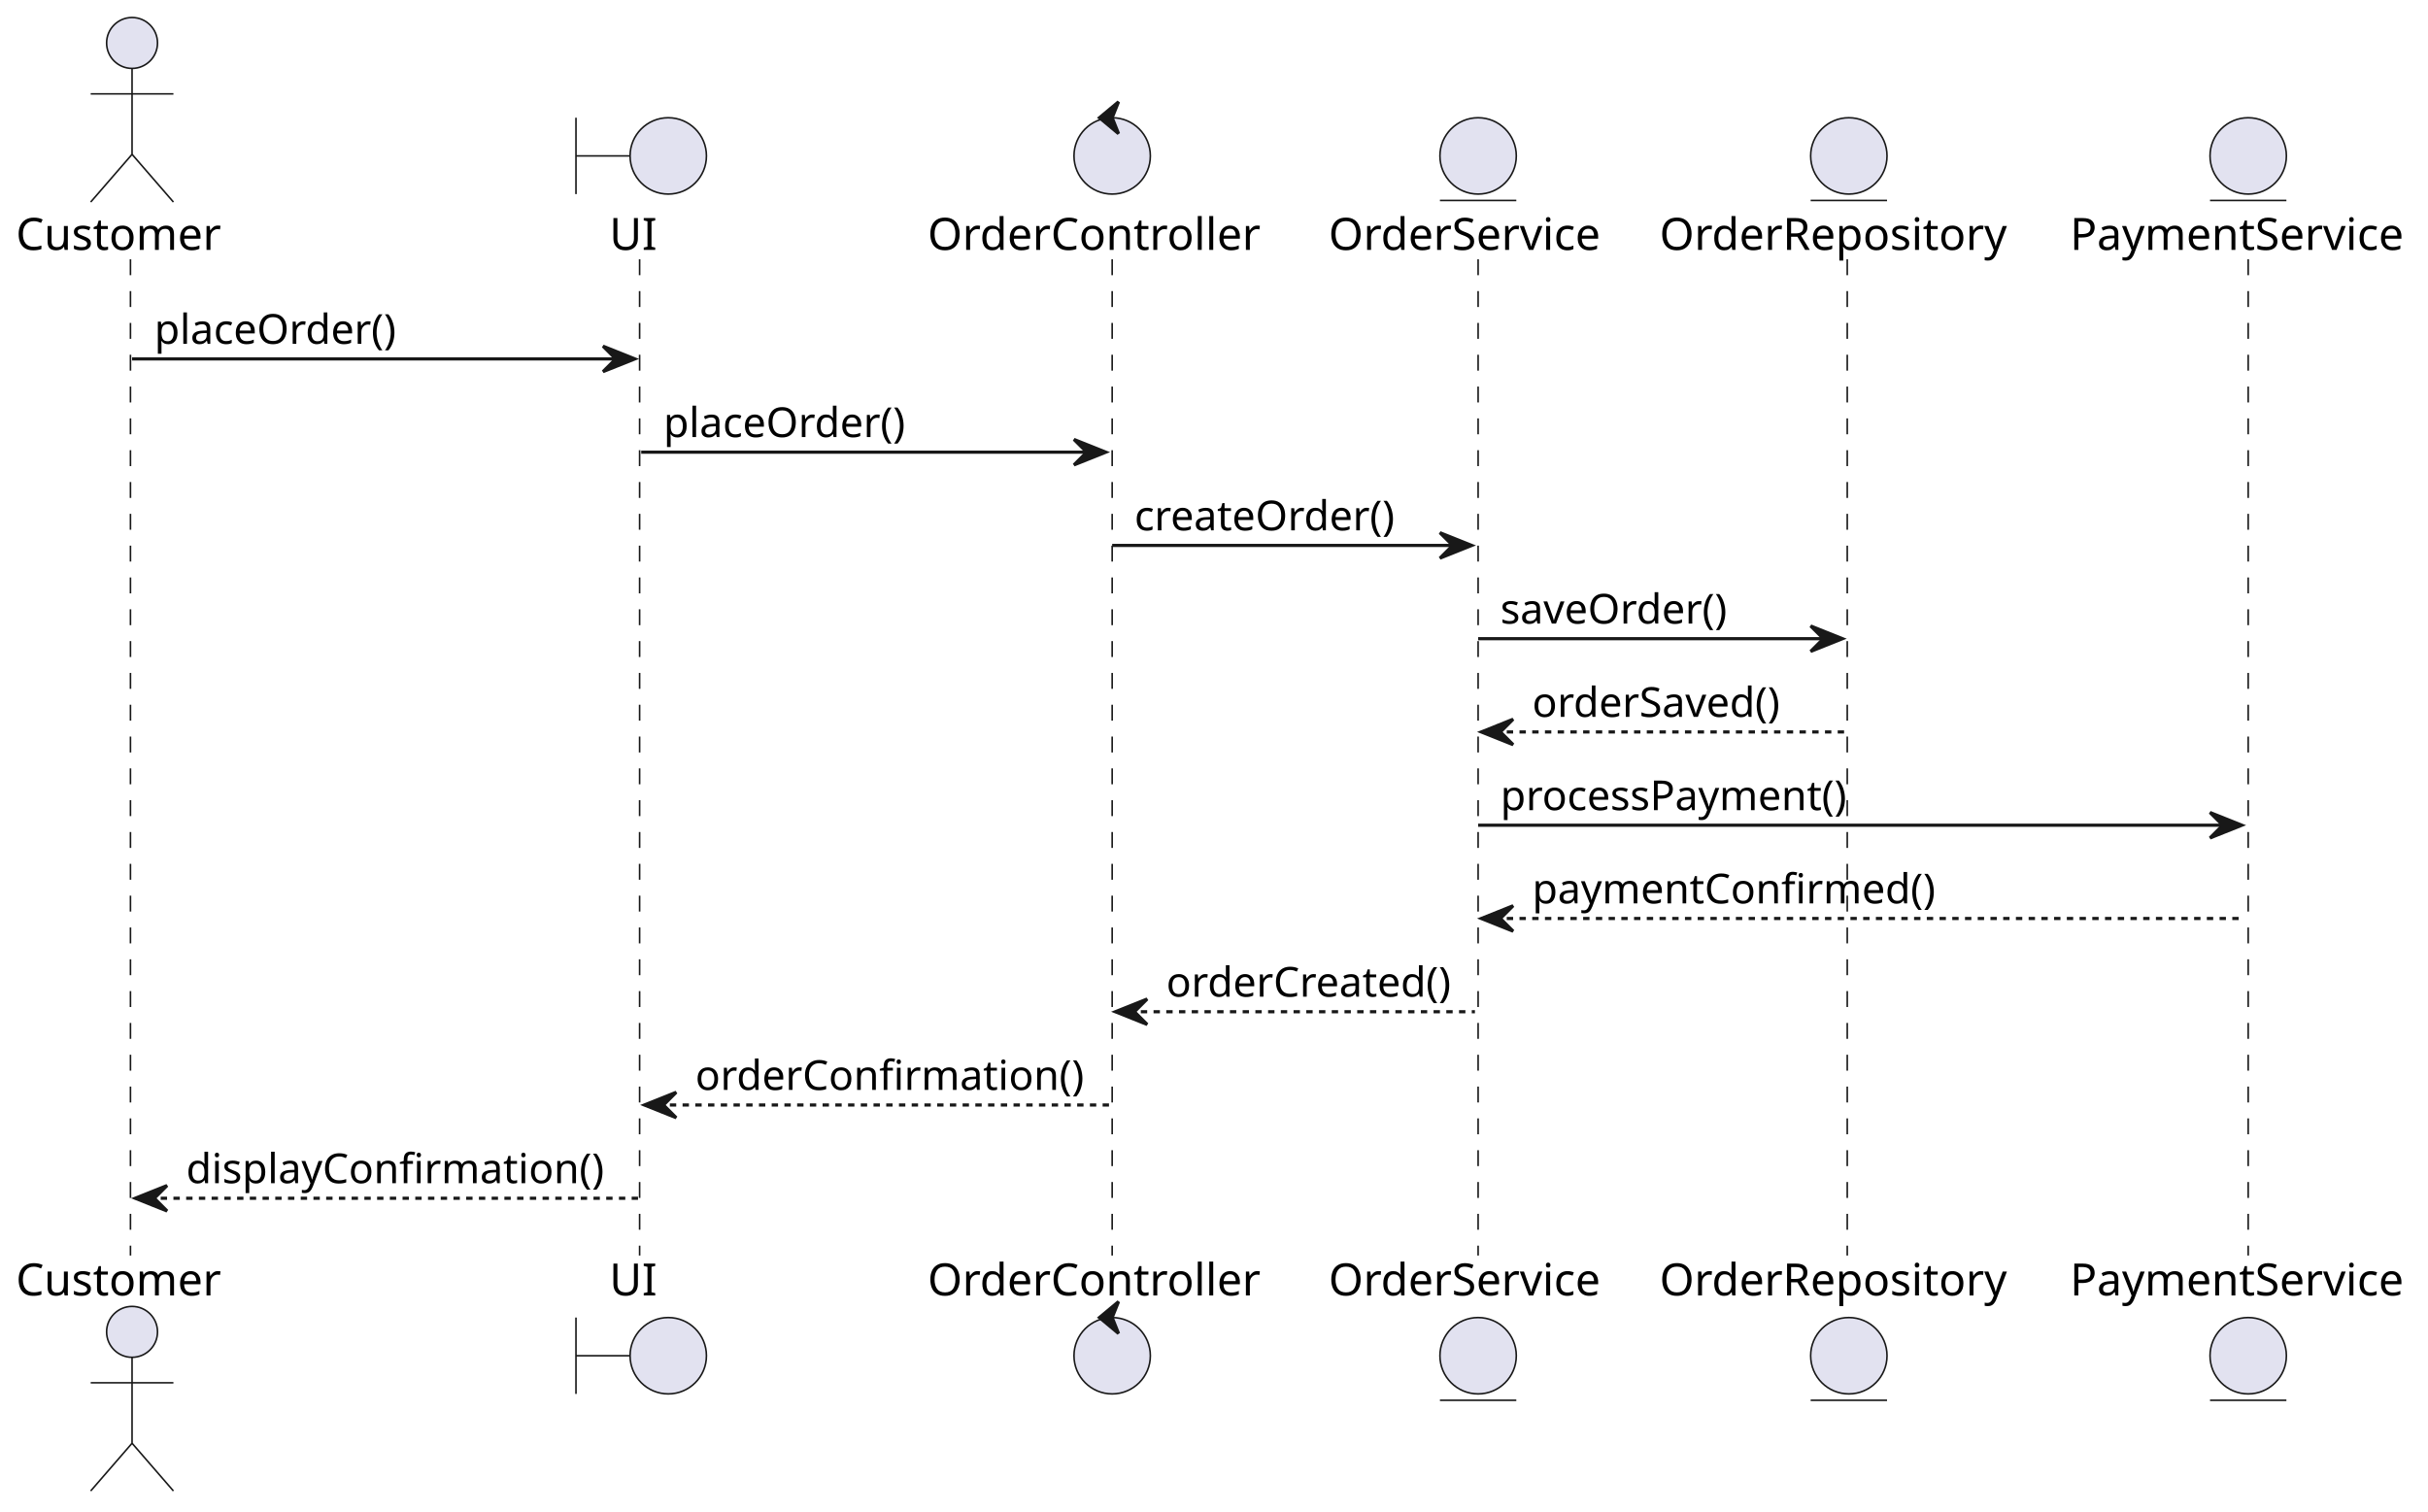
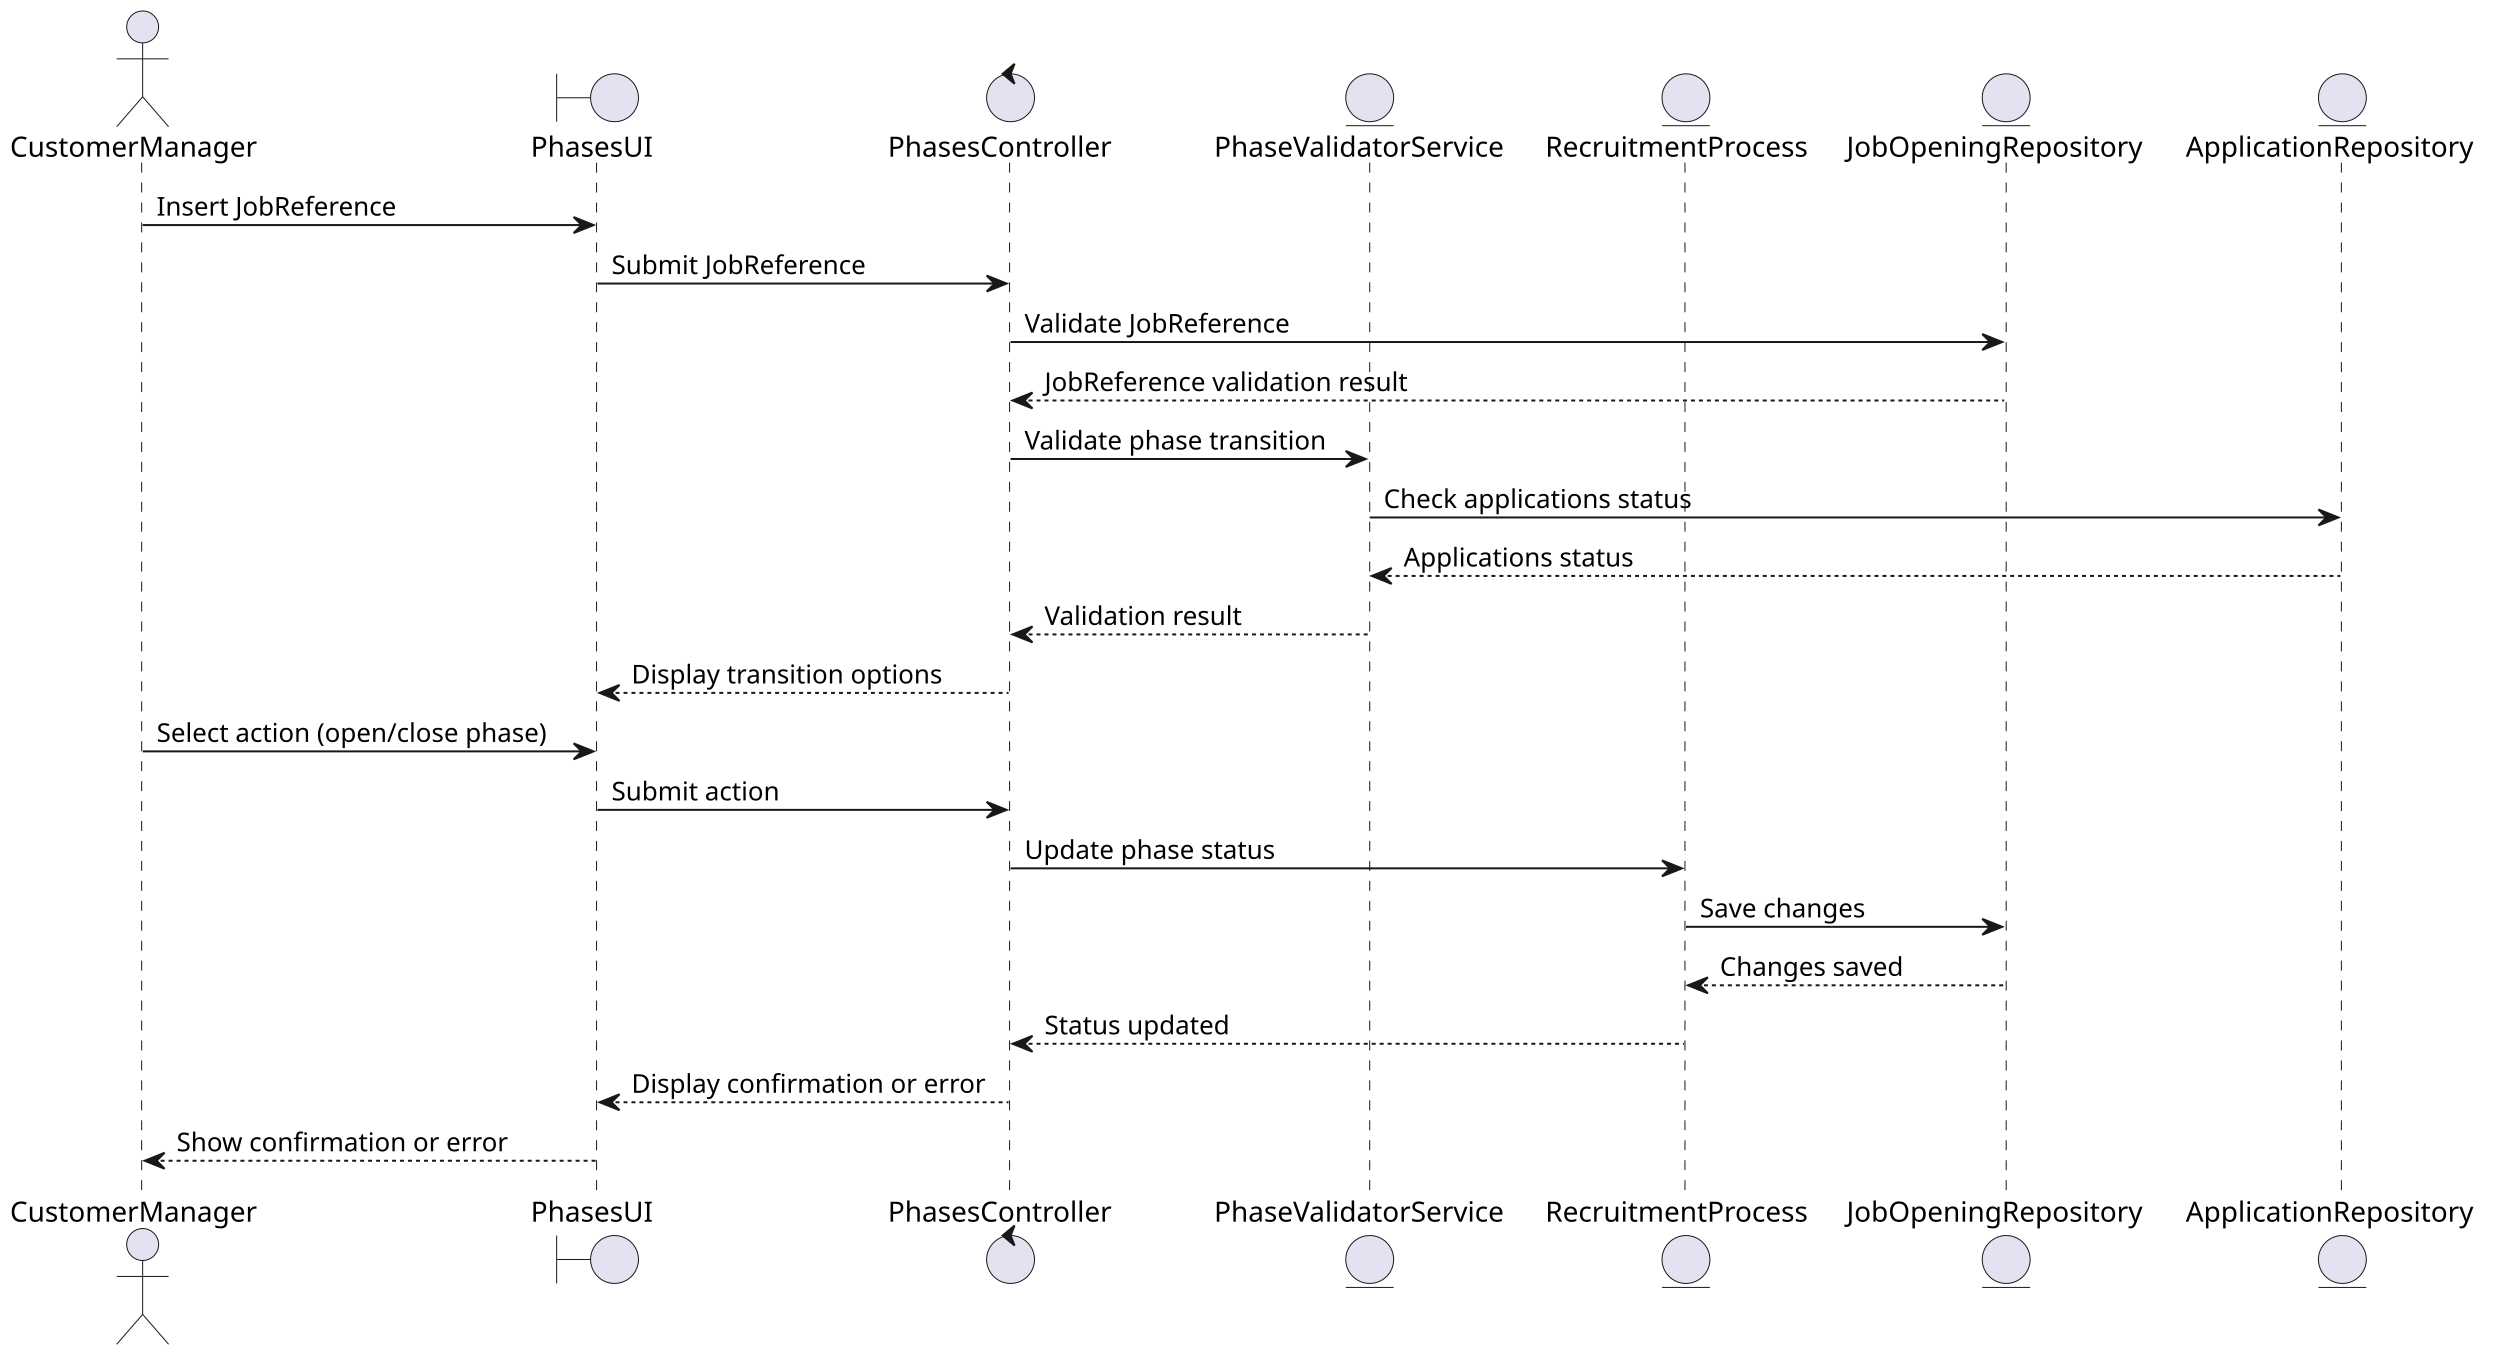
- <svg xmlns="http://www.w3.org/2000/svg" contentStyleType="text/css" height="475px" preserveAspectRatio="none" style="width:763px;height:475px;background:#FFFFFF;" version="1.1" viewBox="0 0 763 475" width="763px" zoomAndPan="magnify">
+ <svg xmlns="http://www.w3.org/2000/svg" contentStyleType="text/css" height="680px" preserveAspectRatio="none" style="width:1253px;height:680px;background:#FFFFFF;" version="1.1" viewBox="0 0 1253 680" width="1253px" zoomAndPan="magnify">
  <defs />
  <g>
-     <line style="stroke:#181818;stroke-width:0.5;stroke-dasharray:5.0,5.0;" x1="41" x2="41" y1="81.488" y2="394.594" />
-     <line style="stroke:#181818;stroke-width:0.5;stroke-dasharray:5.0,5.0;" x1="201" x2="201" y1="81.488" y2="394.594" />
-     <line style="stroke:#181818;stroke-width:0.5;stroke-dasharray:5.0,5.0;" x1="349.5" x2="349.5" y1="81.488" y2="394.594" />
-     <line style="stroke:#181818;stroke-width:0.5;stroke-dasharray:5.0,5.0;" x1="464.5" x2="464.5" y1="81.488" y2="394.594" />
-     <line style="stroke:#181818;stroke-width:0.5;stroke-dasharray:5.0,5.0;" x1="580.5" x2="580.5" y1="81.488" y2="394.594" />
-     <line style="stroke:#181818;stroke-width:0.5;stroke-dasharray:5.0,5.0;" x1="706.5" x2="706.5" y1="81.488" y2="394.594" />
-     <text fill="#000000" font-family="sans-serif" font-size="14" lengthAdjust="spacing" textLength="67" x="5" y="78.535">Customer</text>
-     <ellipse cx="41.5" cy="13.5" fill="#E2E2F0" rx="8" ry="8" style="stroke:#181818;stroke-width:0.5;" />
-     <path d="M41.5,21.5 L41.5,48.5 M28.5,29.5 L54.5,29.5 M41.5,48.5 L28.5,63.5 M41.5,48.5 L54.5,63.5 " fill="none" style="stroke:#181818;stroke-width:0.5;" />
-     <text fill="#000000" font-family="sans-serif" font-size="14" lengthAdjust="spacing" textLength="67" x="5" y="407.129">Customer</text>
-     <ellipse cx="41.5" cy="418.582" fill="#E2E2F0" rx="8" ry="8" style="stroke:#181818;stroke-width:0.5;" />
-     <path d="M41.5,426.582 L41.5,453.582 M28.5,434.582 L54.5,434.582 M41.5,453.582 L28.5,468.582 M41.5,453.582 L54.5,468.582 " fill="none" style="stroke:#181818;stroke-width:0.5;" />
-     <text fill="#000000" font-family="sans-serif" font-size="14" lengthAdjust="spacing" textLength="14" x="191.5" y="78.535">UI</text>
-     <path d="M181,37 L181,61 M181,49 L198,49 " fill="none" style="stroke:#181818;stroke-width:0.5;" />
-     <ellipse cx="210" cy="49" fill="#E2E2F0" rx="12" ry="12" style="stroke:#181818;stroke-width:0.5;" />
-     <text fill="#000000" font-family="sans-serif" font-size="14" lengthAdjust="spacing" textLength="14" x="191.5" y="407.129">UI</text>
-     <path d="M181,414.082 L181,438.082 M181,426.082 L198,426.082 " fill="none" style="stroke:#181818;stroke-width:0.5;" />
-     <ellipse cx="210" cy="426.082" fill="#E2E2F0" rx="12" ry="12" style="stroke:#181818;stroke-width:0.5;" />
-     <text fill="#000000" font-family="sans-serif" font-size="14" lengthAdjust="spacing" textLength="110" x="291.5" y="78.535">OrderController</text>
-     <ellipse cx="349.5" cy="49" fill="#E2E2F0" rx="12" ry="12" style="stroke:#181818;stroke-width:0.5;" />
-     <polygon fill="#181818" points="345.5,37,351.5,32,349.5,37,351.5,42,345.5,37" style="stroke:#181818;stroke-width:1.0;" />
-     <text fill="#000000" font-family="sans-serif" font-size="14" lengthAdjust="spacing" textLength="110" x="291.5" y="407.129">OrderController</text>
-     <ellipse cx="349.5" cy="426.082" fill="#E2E2F0" rx="12" ry="12" style="stroke:#181818;stroke-width:0.5;" />
-     <polygon fill="#181818" points="345.5,414.082,351.5,409.082,349.5,414.082,351.5,419.082,345.5,414.082" style="stroke:#181818;stroke-width:1.0;" />
-     <text fill="#000000" font-family="sans-serif" font-size="14" lengthAdjust="spacing" textLength="88" x="417.5" y="78.535">OrderService</text>
-     <ellipse cx="464.5" cy="49" fill="#E2E2F0" rx="12" ry="12" style="stroke:#181818;stroke-width:0.5;" />
-     <line style="stroke:#181818;stroke-width:0.5;" x1="452.5" x2="476.5" y1="63" y2="63" />
-     <text fill="#000000" font-family="sans-serif" font-size="14" lengthAdjust="spacing" textLength="88" x="417.5" y="407.129">OrderService</text>
-     <ellipse cx="464.5" cy="426.082" fill="#E2E2F0" rx="12" ry="12" style="stroke:#181818;stroke-width:0.5;" />
-     <line style="stroke:#181818;stroke-width:0.5;" x1="452.5" x2="476.5" y1="440.082" y2="440.082" />
-     <text fill="#000000" font-family="sans-serif" font-size="14" lengthAdjust="spacing" textLength="113" x="521.5" y="78.535">OrderRepository</text>
-     <ellipse cx="581" cy="49" fill="#E2E2F0" rx="12" ry="12" style="stroke:#181818;stroke-width:0.5;" />
-     <line style="stroke:#181818;stroke-width:0.5;" x1="569" x2="593" y1="63" y2="63" />
-     <text fill="#000000" font-family="sans-serif" font-size="14" lengthAdjust="spacing" textLength="113" x="521.5" y="407.129">OrderRepository</text>
-     <ellipse cx="581" cy="426.082" fill="#E2E2F0" rx="12" ry="12" style="stroke:#181818;stroke-width:0.5;" />
-     <line style="stroke:#181818;stroke-width:0.5;" x1="569" x2="593" y1="440.082" y2="440.082" />
-     <text fill="#000000" font-family="sans-serif" font-size="14" lengthAdjust="spacing" textLength="106" x="650.5" y="78.535">PaymentService</text>
-     <ellipse cx="706.5" cy="49" fill="#E2E2F0" rx="12" ry="12" style="stroke:#181818;stroke-width:0.5;" />
-     <line style="stroke:#181818;stroke-width:0.5;" x1="694.5" x2="718.5" y1="63" y2="63" />
-     <text fill="#000000" font-family="sans-serif" font-size="14" lengthAdjust="spacing" textLength="106" x="650.5" y="407.129">PaymentService</text>
-     <ellipse cx="706.5" cy="426.082" fill="#E2E2F0" rx="12" ry="12" style="stroke:#181818;stroke-width:0.5;" />
-     <line style="stroke:#181818;stroke-width:0.5;" x1="694.5" x2="718.5" y1="440.082" y2="440.082" />
-     <polygon fill="#181818" points="189.5,108.799,199.5,112.799,189.5,116.799,193.5,112.799" style="stroke:#181818;stroke-width:1.0;" />
-     <line style="stroke:#181818;stroke-width:1.0;" x1="41.5" x2="195.5" y1="112.799" y2="112.799" />
-     <text fill="#000000" font-family="sans-serif" font-size="13" lengthAdjust="spacing" textLength="76" x="48.5" y="108.057">placeOrder()</text>
-     <polygon fill="#181818" points="337.5,138.109,347.5,142.109,337.5,146.109,341.5,142.109" style="stroke:#181818;stroke-width:1.0;" />
-     <line style="stroke:#181818;stroke-width:1.0;" x1="201.5" x2="343.5" y1="142.109" y2="142.109" />
-     <text fill="#000000" font-family="sans-serif" font-size="13" lengthAdjust="spacing" textLength="76" x="208.5" y="137.367">placeOrder()</text>
-     <polygon fill="#181818" points="452.5,167.42,462.5,171.42,452.5,175.42,456.5,171.42" style="stroke:#181818;stroke-width:1.0;" />
-     <line style="stroke:#181818;stroke-width:1.0;" x1="349.5" x2="458.5" y1="171.42" y2="171.42" />
-     <text fill="#000000" font-family="sans-serif" font-size="13" lengthAdjust="spacing" textLength="81" x="356.5" y="166.678">createOrder()</text>
-     <polygon fill="#181818" points="569,196.731,579,200.731,569,204.731,573,200.731" style="stroke:#181818;stroke-width:1.0;" />
-     <line style="stroke:#181818;stroke-width:1.0;" x1="464.5" x2="575" y1="200.731" y2="200.731" />
-     <text fill="#000000" font-family="sans-serif" font-size="13" lengthAdjust="spacing" textLength="71" x="471.5" y="195.988">saveOrder()</text>
-     <polygon fill="#181818" points="475.5,226.041,465.5,230.041,475.5,234.041,471.5,230.041" style="stroke:#181818;stroke-width:1.0;" />
-     <line style="stroke:#181818;stroke-width:1.0;stroke-dasharray:2.0,2.0;" x1="469.5" x2="580" y1="230.041" y2="230.041" />
-     <text fill="#000000" font-family="sans-serif" font-size="13" lengthAdjust="spacing" textLength="77" x="481.5" y="225.299">orderSaved()</text>
-     <polygon fill="#181818" points="694.5,255.352,704.5,259.352,694.5,263.352,698.5,259.352" style="stroke:#181818;stroke-width:1.0;" />
-     <line style="stroke:#181818;stroke-width:1.0;" x1="464.5" x2="700.5" y1="259.352" y2="259.352" />
-     <text fill="#000000" font-family="sans-serif" font-size="13" lengthAdjust="spacing" textLength="110" x="471.5" y="254.609">processPayment()</text>
-     <polygon fill="#181818" points="475.5,284.662,465.5,288.662,475.5,292.662,471.5,288.662" style="stroke:#181818;stroke-width:1.0;" />
-     <line style="stroke:#181818;stroke-width:1.0;stroke-dasharray:2.0,2.0;" x1="469.5" x2="705.5" y1="288.662" y2="288.662" />
-     <text fill="#000000" font-family="sans-serif" font-size="13" lengthAdjust="spacing" textLength="128" x="481.5" y="283.92">paymentConfirmed()</text>
-     <polygon fill="#181818" points="360.5,313.973,350.5,317.973,360.5,321.973,356.5,317.973" style="stroke:#181818;stroke-width:1.0;" />
-     <line style="stroke:#181818;stroke-width:1.0;stroke-dasharray:2.0,2.0;" x1="354.5" x2="463.5" y1="317.973" y2="317.973" />
-     <text fill="#000000" font-family="sans-serif" font-size="13" lengthAdjust="spacing" textLength="89" x="366.5" y="313.231">orderCreated()</text>
-     <polygon fill="#181818" points="212.5,343.283,202.5,347.283,212.5,351.283,208.5,347.283" style="stroke:#181818;stroke-width:1.0;" />
-     <line style="stroke:#181818;stroke-width:1.0;stroke-dasharray:2.0,2.0;" x1="206.5" x2="348.5" y1="347.283" y2="347.283" />
-     <text fill="#000000" font-family="sans-serif" font-size="13" lengthAdjust="spacing" textLength="124" x="218.5" y="342.541">orderConfirmation()</text>
-     <polygon fill="#181818" points="52.5,372.594,42.5,376.594,52.5,380.594,48.5,376.594" style="stroke:#181818;stroke-width:1.0;" />
-     <line style="stroke:#181818;stroke-width:1.0;stroke-dasharray:2.0,2.0;" x1="46.5" x2="200.5" y1="376.594" y2="376.594" />
-     <text fill="#000000" font-family="sans-serif" font-size="13" lengthAdjust="spacing" textLength="136" x="58.5" y="371.852">displayConfirmation()</text>
+     <line style="stroke:#181818;stroke-width:0.5;stroke-dasharray:5.0,5.0;" x1="71" x2="71" y1="81.488" y2="599.768" />
+     <line style="stroke:#181818;stroke-width:0.5;stroke-dasharray:5.0,5.0;" x1="299" x2="299" y1="81.488" y2="599.768" />
+     <line style="stroke:#181818;stroke-width:0.5;stroke-dasharray:5.0,5.0;" x1="506" x2="506" y1="81.488" y2="599.768" />
+     <line style="stroke:#181818;stroke-width:0.5;stroke-dasharray:5.0,5.0;" x1="686.5" x2="686.5" y1="81.488" y2="599.768" />
+     <line style="stroke:#181818;stroke-width:0.5;stroke-dasharray:5.0,5.0;" x1="844.5" x2="844.5" y1="81.488" y2="599.768" />
+     <line style="stroke:#181818;stroke-width:0.5;stroke-dasharray:5.0,5.0;" x1="1005.5" x2="1005.5" y1="81.488" y2="599.768" />
+     <line style="stroke:#181818;stroke-width:0.5;stroke-dasharray:5.0,5.0;" x1="1173.5" x2="1173.5" y1="81.488" y2="599.768" />
+     <text fill="#000000" font-family="sans-serif" font-size="14" lengthAdjust="spacing" textLength="127" x="5" y="78.535">CustomerManager</text>
+     <ellipse cx="71.5" cy="13.5" fill="#E2E2F0" rx="8" ry="8" style="stroke:#181818;stroke-width:0.5;" />
+     <path d="M71.5,21.5 L71.5,48.5 M58.5,29.5 L84.5,29.5 M71.5,48.5 L58.5,63.5 M71.5,48.5 L84.5,63.5 " fill="none" style="stroke:#181818;stroke-width:0.5;" />
+     <text fill="#000000" font-family="sans-serif" font-size="14" lengthAdjust="spacing" textLength="127" x="5" y="612.303">CustomerManager</text>
+     <ellipse cx="71.5" cy="623.756" fill="#E2E2F0" rx="8" ry="8" style="stroke:#181818;stroke-width:0.5;" />
+     <path d="M71.5,631.756 L71.5,658.756 M58.5,639.756 L84.5,639.756 M71.5,658.756 L58.5,673.756 M71.5,658.756 L84.5,673.756 " fill="none" style="stroke:#181818;stroke-width:0.5;" />
+     <text fill="#000000" font-family="sans-serif" font-size="14" lengthAdjust="spacing" textLength="61" x="266" y="78.535">PhasesUI</text>
+     <path d="M279,37 L279,61 M279,49 L296,49 " fill="none" style="stroke:#181818;stroke-width:0.5;" />
+     <ellipse cx="308" cy="49" fill="#E2E2F0" rx="12" ry="12" style="stroke:#181818;stroke-width:0.5;" />
+     <text fill="#000000" font-family="sans-serif" font-size="14" lengthAdjust="spacing" textLength="61" x="266" y="612.303">PhasesUI</text>
+     <path d="M279,619.256 L279,643.256 M279,631.256 L296,631.256 " fill="none" style="stroke:#181818;stroke-width:0.5;" />
+     <ellipse cx="308" cy="631.256" fill="#E2E2F0" rx="12" ry="12" style="stroke:#181818;stroke-width:0.5;" />
+     <text fill="#000000" font-family="sans-serif" font-size="14" lengthAdjust="spacing" textLength="117" x="445" y="78.535">PhasesController</text>
+     <ellipse cx="506.5" cy="49" fill="#E2E2F0" rx="12" ry="12" style="stroke:#181818;stroke-width:0.5;" />
+     <polygon fill="#181818" points="502.5,37,508.5,32,506.5,37,508.5,42,502.5,37" style="stroke:#181818;stroke-width:1.0;" />
+     <text fill="#000000" font-family="sans-serif" font-size="14" lengthAdjust="spacing" textLength="117" x="445" y="612.303">PhasesController</text>
+     <ellipse cx="506.5" cy="631.256" fill="#E2E2F0" rx="12" ry="12" style="stroke:#181818;stroke-width:0.5;" />
+     <polygon fill="#181818" points="502.5,619.256,508.5,614.256,506.5,619.256,508.5,624.256,502.5,619.256" style="stroke:#181818;stroke-width:1.0;" />
+     <text fill="#000000" font-family="sans-serif" font-size="14" lengthAdjust="spacing" textLength="150" x="608.5" y="78.535">PhaseValidatorService</text>
+     <ellipse cx="686.5" cy="49" fill="#E2E2F0" rx="12" ry="12" style="stroke:#181818;stroke-width:0.5;" />
+     <line style="stroke:#181818;stroke-width:0.5;" x1="674.5" x2="698.5" y1="63" y2="63" />
+     <text fill="#000000" font-family="sans-serif" font-size="14" lengthAdjust="spacing" textLength="150" x="608.5" y="612.303">PhaseValidatorService</text>
+     <ellipse cx="686.5" cy="631.256" fill="#E2E2F0" rx="12" ry="12" style="stroke:#181818;stroke-width:0.5;" />
+     <line style="stroke:#181818;stroke-width:0.5;" x1="674.5" x2="698.5" y1="645.256" y2="645.256" />
+     <text fill="#000000" font-family="sans-serif" font-size="14" lengthAdjust="spacing" textLength="135" x="774.5" y="78.535">RecruitmentProcess</text>
+     <ellipse cx="845" cy="49" fill="#E2E2F0" rx="12" ry="12" style="stroke:#181818;stroke-width:0.5;" />
+     <line style="stroke:#181818;stroke-width:0.5;" x1="833" x2="857" y1="63" y2="63" />
+     <text fill="#000000" font-family="sans-serif" font-size="14" lengthAdjust="spacing" textLength="135" x="774.5" y="612.303">RecruitmentProcess</text>
+     <ellipse cx="845" cy="631.256" fill="#E2E2F0" rx="12" ry="12" style="stroke:#181818;stroke-width:0.5;" />
+     <line style="stroke:#181818;stroke-width:0.5;" x1="833" x2="857" y1="645.256" y2="645.256" />
+     <text fill="#000000" font-family="sans-serif" font-size="14" lengthAdjust="spacing" textLength="154" x="925.5" y="78.535">JobOpeningRepository</text>
+     <ellipse cx="1005.5" cy="49" fill="#E2E2F0" rx="12" ry="12" style="stroke:#181818;stroke-width:0.5;" />
+     <line style="stroke:#181818;stroke-width:0.5;" x1="993.5" x2="1017.5" y1="63" y2="63" />
+     <text fill="#000000" font-family="sans-serif" font-size="14" lengthAdjust="spacing" textLength="154" x="925.5" y="612.303">JobOpeningRepository</text>
+     <ellipse cx="1005.5" cy="631.256" fill="#E2E2F0" rx="12" ry="12" style="stroke:#181818;stroke-width:0.5;" />
+     <line style="stroke:#181818;stroke-width:0.5;" x1="993.5" x2="1017.5" y1="645.256" y2="645.256" />
+     <text fill="#000000" font-family="sans-serif" font-size="14" lengthAdjust="spacing" textLength="151" x="1095.5" y="78.535">ApplicationRepository</text>
+     <ellipse cx="1174" cy="49" fill="#E2E2F0" rx="12" ry="12" style="stroke:#181818;stroke-width:0.5;" />
+     <line style="stroke:#181818;stroke-width:0.5;" x1="1162" x2="1186" y1="63" y2="63" />
+     <text fill="#000000" font-family="sans-serif" font-size="14" lengthAdjust="spacing" textLength="151" x="1095.5" y="612.303">ApplicationRepository</text>
+     <ellipse cx="1174" cy="631.256" fill="#E2E2F0" rx="12" ry="12" style="stroke:#181818;stroke-width:0.5;" />
+     <line style="stroke:#181818;stroke-width:0.5;" x1="1162" x2="1186" y1="645.256" y2="645.256" />
+     <polygon fill="#181818" points="287.5,108.799,297.5,112.799,287.5,116.799,291.5,112.799" style="stroke:#181818;stroke-width:1.0;" />
+     <line style="stroke:#181818;stroke-width:1.0;" x1="71.5" x2="293.5" y1="112.799" y2="112.799" />
+     <text fill="#000000" font-family="sans-serif" font-size="13" lengthAdjust="spacing" textLength="121" x="78.5" y="108.057">Insert JobReference</text>
+     <polygon fill="#181818" points="494.5,138.109,504.5,142.109,494.5,146.109,498.5,142.109" style="stroke:#181818;stroke-width:1.0;" />
+     <line style="stroke:#181818;stroke-width:1.0;" x1="299.5" x2="500.5" y1="142.109" y2="142.109" />
+     <text fill="#000000" font-family="sans-serif" font-size="13" lengthAdjust="spacing" textLength="129" x="306.5" y="137.367">Submit JobReference</text>
+     <polygon fill="#181818" points="993.5,167.42,1003.5,171.42,993.5,175.42,997.5,171.42" style="stroke:#181818;stroke-width:1.0;" />
+     <line style="stroke:#181818;stroke-width:1.0;" x1="506.5" x2="999.5" y1="171.42" y2="171.42" />
+     <text fill="#000000" font-family="sans-serif" font-size="13" lengthAdjust="spacing" textLength="135" x="513.5" y="166.678">Validate JobReference</text>
+     <polygon fill="#181818" points="517.5,196.731,507.5,200.731,517.5,204.731,513.5,200.731" style="stroke:#181818;stroke-width:1.0;" />
+     <line style="stroke:#181818;stroke-width:1.0;stroke-dasharray:2.0,2.0;" x1="511.5" x2="1004.5" y1="200.731" y2="200.731" />
+     <text fill="#000000" font-family="sans-serif" font-size="13" lengthAdjust="spacing" textLength="187" x="523.5" y="195.988">JobReference validation result</text>
+     <polygon fill="#181818" points="674.5,226.041,684.5,230.041,674.5,234.041,678.5,230.041" style="stroke:#181818;stroke-width:1.0;" />
+     <line style="stroke:#181818;stroke-width:1.0;" x1="506.5" x2="680.5" y1="230.041" y2="230.041" />
+     <text fill="#000000" font-family="sans-serif" font-size="13" lengthAdjust="spacing" textLength="156" x="513.5" y="225.299">Validate phase transition</text>
+     <polygon fill="#181818" points="1162,255.352,1172,259.352,1162,263.352,1166,259.352" style="stroke:#181818;stroke-width:1.0;" />
+     <line style="stroke:#181818;stroke-width:1.0;" x1="686.5" x2="1168" y1="259.352" y2="259.352" />
+     <text fill="#000000" font-family="sans-serif" font-size="13" lengthAdjust="spacing" textLength="163" x="693.5" y="254.609">Check applications status</text>
+     <polygon fill="#181818" points="697.5,284.662,687.5,288.662,697.5,292.662,693.5,288.662" style="stroke:#181818;stroke-width:1.0;" />
+     <line style="stroke:#181818;stroke-width:1.0;stroke-dasharray:2.0,2.0;" x1="691.5" x2="1173" y1="288.662" y2="288.662" />
+     <text fill="#000000" font-family="sans-serif" font-size="13" lengthAdjust="spacing" textLength="122" x="703.5" y="283.92">Applications status</text>
+     <polygon fill="#181818" points="517.5,313.973,507.5,317.973,517.5,321.973,513.5,317.973" style="stroke:#181818;stroke-width:1.0;" />
+     <line style="stroke:#181818;stroke-width:1.0;stroke-dasharray:2.0,2.0;" x1="511.5" x2="685.5" y1="317.973" y2="317.973" />
+     <text fill="#000000" font-family="sans-serif" font-size="13" lengthAdjust="spacing" textLength="103" x="523.5" y="313.231">Validation result</text>
+     <polygon fill="#181818" points="310.5,343.283,300.5,347.283,310.5,351.283,306.5,347.283" style="stroke:#181818;stroke-width:1.0;" />
+     <line style="stroke:#181818;stroke-width:1.0;stroke-dasharray:2.0,2.0;" x1="304.5" x2="505.5" y1="347.283" y2="347.283" />
+     <text fill="#000000" font-family="sans-serif" font-size="13" lengthAdjust="spacing" textLength="164" x="316.5" y="342.541">Display transition options</text>
+     <polygon fill="#181818" points="287.5,372.594,297.5,376.594,287.5,380.594,291.5,376.594" style="stroke:#181818;stroke-width:1.0;" />
+     <line style="stroke:#181818;stroke-width:1.0;" x1="71.5" x2="293.5" y1="376.594" y2="376.594" />
+     <text fill="#000000" font-family="sans-serif" font-size="13" lengthAdjust="spacing" textLength="204" x="78.5" y="371.852">Select action (open/close phase)</text>
+     <polygon fill="#181818" points="494.5,401.904,504.5,405.904,494.5,409.904,498.5,405.904" style="stroke:#181818;stroke-width:1.0;" />
+     <line style="stroke:#181818;stroke-width:1.0;" x1="299.5" x2="500.5" y1="405.904" y2="405.904" />
+     <text fill="#000000" font-family="sans-serif" font-size="13" lengthAdjust="spacing" textLength="87" x="306.5" y="401.162">Submit action</text>
+     <polygon fill="#181818" points="833,431.215,843,435.215,833,439.215,837,435.215" style="stroke:#181818;stroke-width:1.0;" />
+     <line style="stroke:#181818;stroke-width:1.0;" x1="506.5" x2="839" y1="435.215" y2="435.215" />
+     <text fill="#000000" font-family="sans-serif" font-size="13" lengthAdjust="spacing" textLength="128" x="513.5" y="430.473">Update phase status</text>
+     <polygon fill="#181818" points="993.5,460.525,1003.5,464.525,993.5,468.525,997.5,464.525" style="stroke:#181818;stroke-width:1.0;" />
+     <line style="stroke:#181818;stroke-width:1.0;" x1="845" x2="999.5" y1="464.525" y2="464.525" />
+     <text fill="#000000" font-family="sans-serif" font-size="13" lengthAdjust="spacing" textLength="84" x="852" y="459.783">Save changes</text>
+     <polygon fill="#181818" points="856,489.836,846,493.836,856,497.836,852,493.836" style="stroke:#181818;stroke-width:1.0;" />
+     <line style="stroke:#181818;stroke-width:1.0;stroke-dasharray:2.0,2.0;" x1="850" x2="1004.5" y1="493.836" y2="493.836" />
+     <text fill="#000000" font-family="sans-serif" font-size="13" lengthAdjust="spacing" textLength="94" x="862" y="489.094">Changes saved</text>
+     <polygon fill="#181818" points="517.5,519.146,507.5,523.146,517.5,527.146,513.5,523.146" style="stroke:#181818;stroke-width:1.0;" />
+     <line style="stroke:#181818;stroke-width:1.0;stroke-dasharray:2.0,2.0;" x1="511.5" x2="844" y1="523.146" y2="523.146" />
+     <text fill="#000000" font-family="sans-serif" font-size="13" lengthAdjust="spacing" textLength="94" x="523.5" y="518.404">Status updated</text>
+     <polygon fill="#181818" points="310.5,548.457,300.5,552.457,310.5,556.457,306.5,552.457" style="stroke:#181818;stroke-width:1.0;" />
+     <line style="stroke:#181818;stroke-width:1.0;stroke-dasharray:2.0,2.0;" x1="304.5" x2="505.5" y1="552.457" y2="552.457" />
+     <text fill="#000000" font-family="sans-serif" font-size="13" lengthAdjust="spacing" textLength="183" x="316.5" y="547.715">Display confirmation or error</text>
+     <polygon fill="#181818" points="82.5,577.768,72.5,581.768,82.5,585.768,78.5,581.768" style="stroke:#181818;stroke-width:1.0;" />
+     <line style="stroke:#181818;stroke-width:1.0;stroke-dasharray:2.0,2.0;" x1="76.5" x2="298.5" y1="581.768" y2="581.768" />
+     <text fill="#000000" font-family="sans-serif" font-size="13" lengthAdjust="spacing" textLength="169" x="88.5" y="577.025">Show confirmation or error</text>
  </g>
</svg>
